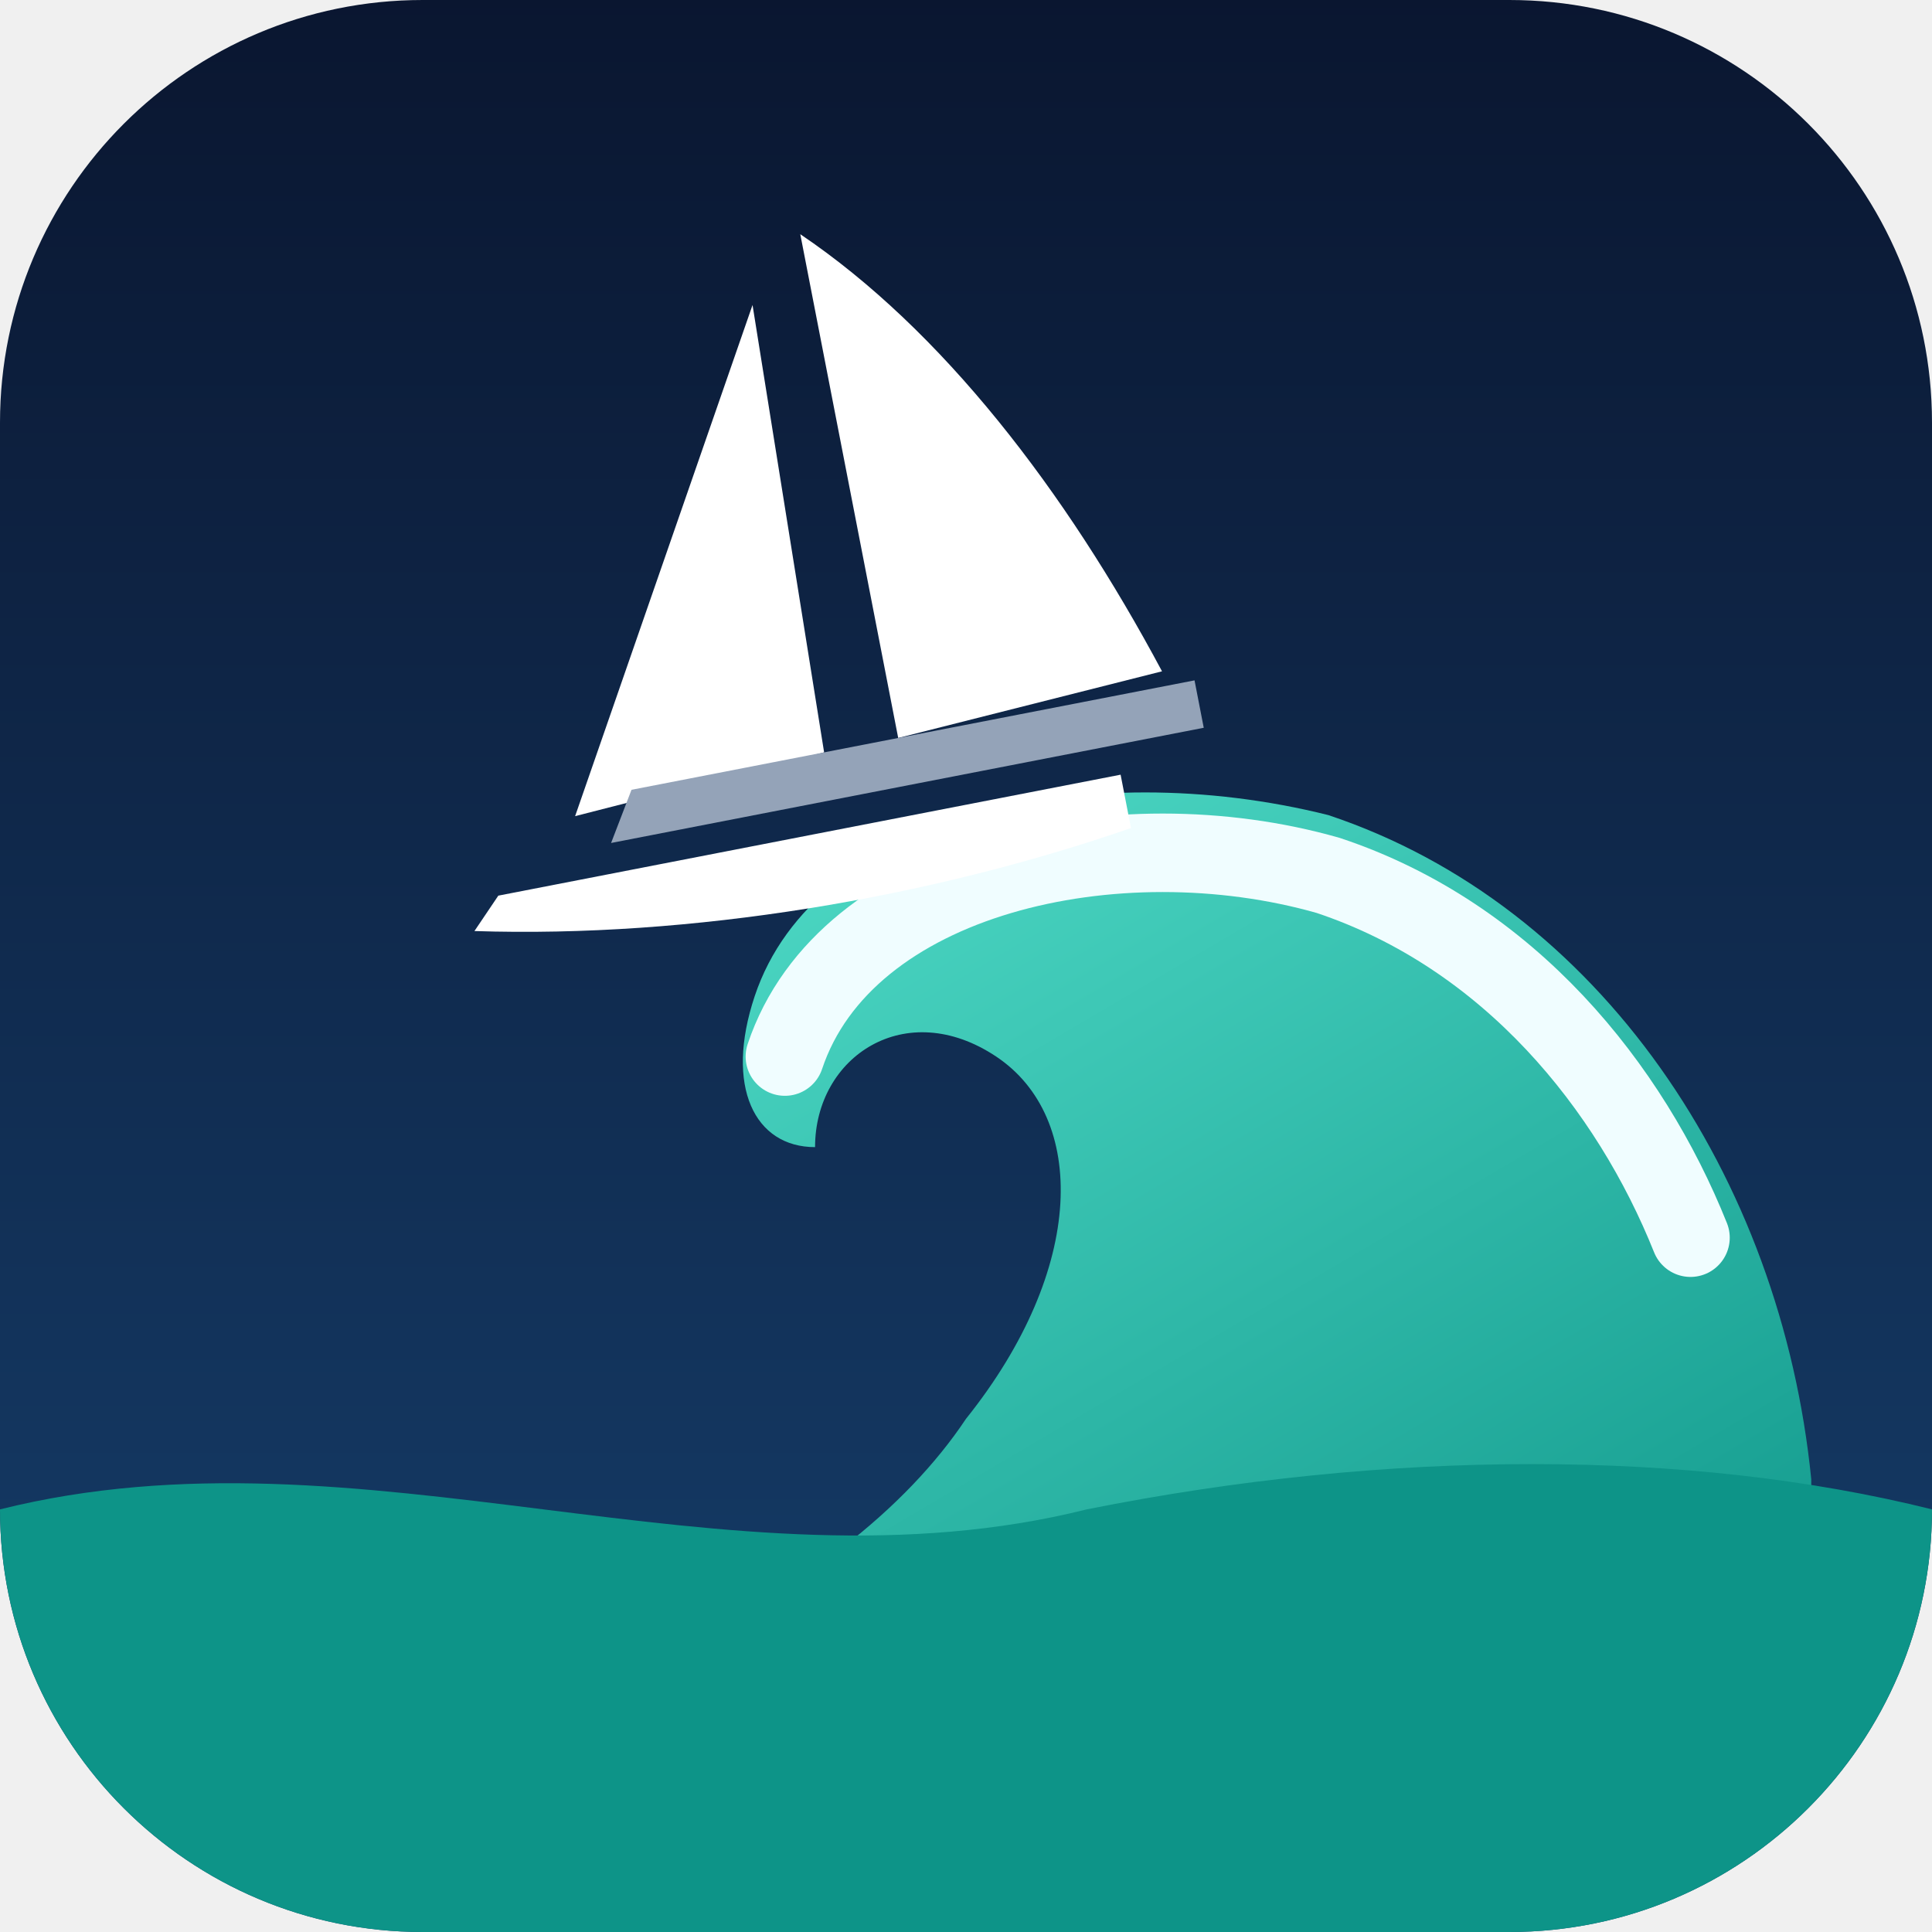
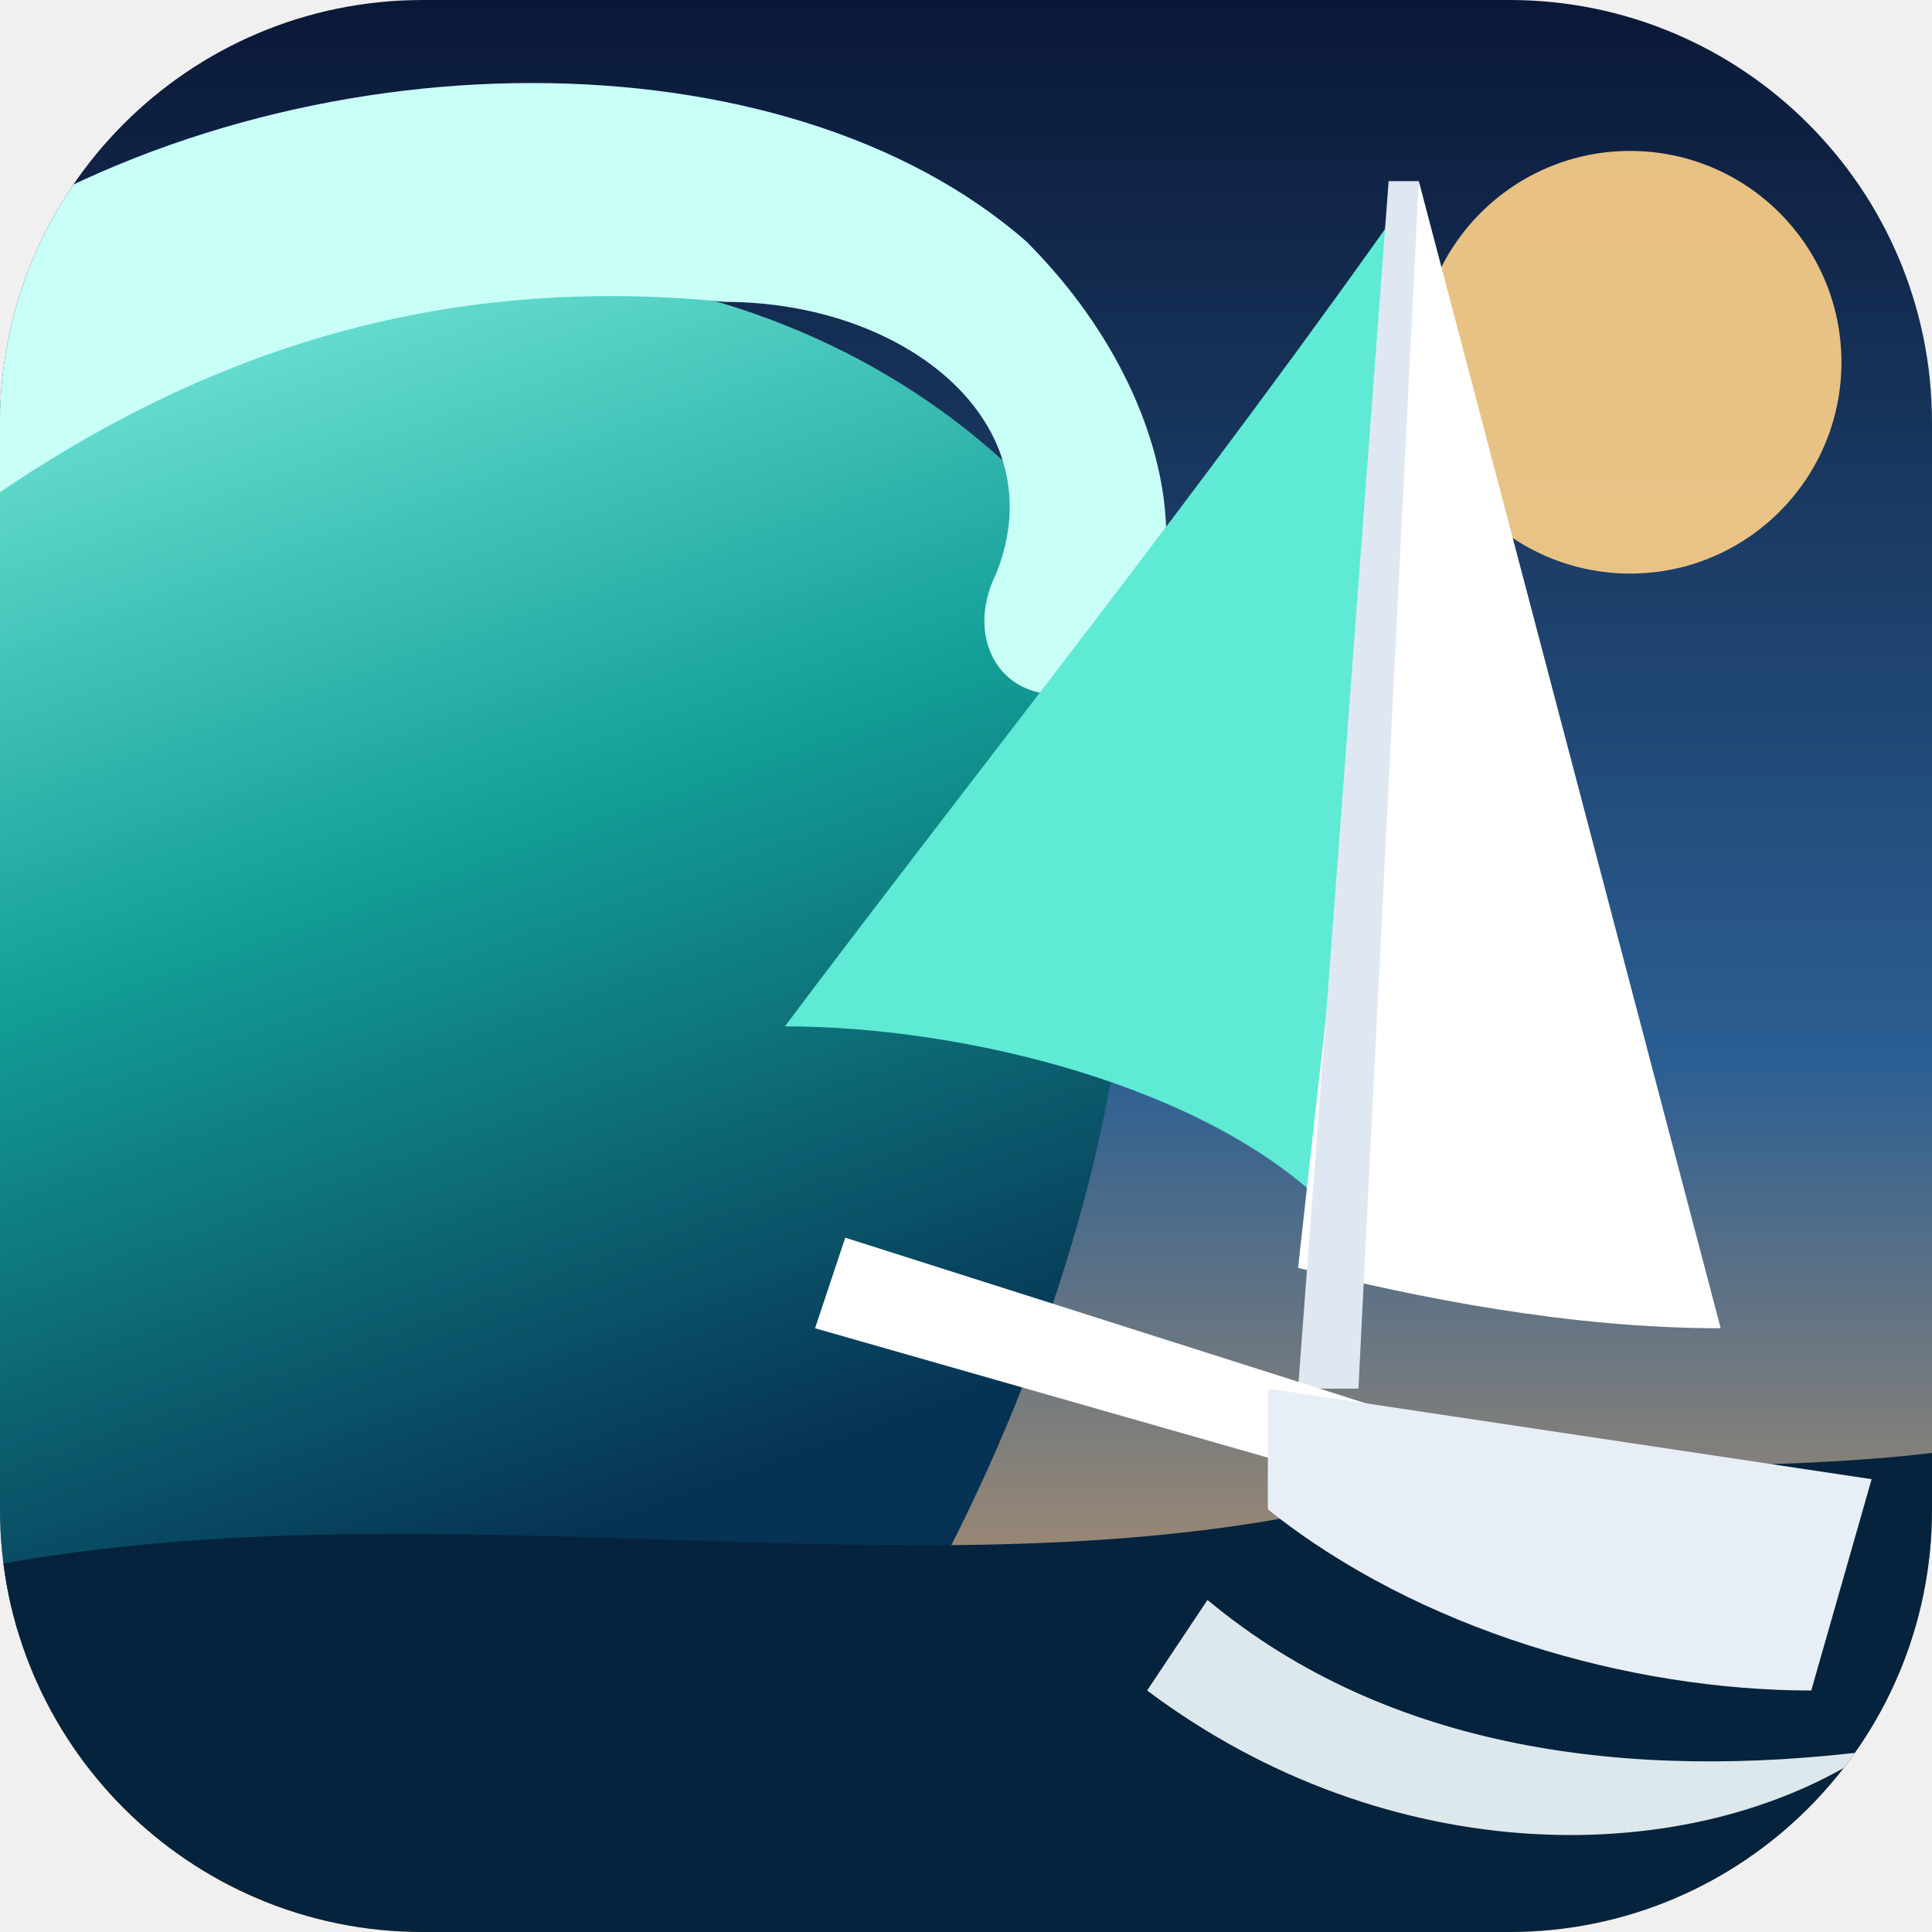
<svg xmlns="http://www.w3.org/2000/svg" viewBox="0 0 64 64" width="64" height="64">
  <defs>
+     <clipPath id="t">
+       <rect width="64" height="64" rx="14" />
+     </clipPath>
    <linearGradient id="sky" x1="0" y1="0" x2="0" y2="1">
-       <stop offset="0" stop-color="#0a1630" />
-       <stop offset="1" stop-color="#16406e" />
+       <stop offset="0" stop-color="#0a1736" />
+       <stop offset="0.55" stop-color="#2b5f93" />
+       <stop offset="1" stop-color="#f0a85c" />
    </linearGradient>
-     <linearGradient id="wave" x1="0" y1="0" x2="1" y2="1">
-       <stop offset="0" stop-color="#5eead4" />
-       <stop offset="1" stop-color="#0d9488" />
+     <linearGradient id="face" x1="0" y1="0" x2="0.3" y2="1">
+       <stop offset="0" stop-color="#7ff0e0" />
+       <stop offset="0.5" stop-color="#139f98" />
+       <stop offset="1" stop-color="#063253" />
    </linearGradient>
  </defs>
-   <rect width="64" height="64" rx="14" fill="url(#sky)" />
-   <g transform="translate(0 5)">
-     <path fill="url(#wave)" d="M4 54 C18 53 28 48 32 42 C36 37 36 32 33 30 C30 28 27 30 27 33     C25 33 24 31 25 28 C27 22 36 20 44 22 C53 25 59 34 60 44 L60 54 Z" />
-     <path fill="none" stroke="#f0fdff" stroke-width="2.6" stroke-linecap="round" d="M26 30 C28 24 37 22 44 24 C50 26 54 31 56 36" />
-   </g>
-   <path fill="#0d9488" d="M0 50 C12 47 24 53 36 50 C46 48 56 48 64 50 L64 50     A14 14 0 0 1 50 64 L14 64 A14 14 0 0 1 0 50 Z" />
-   <g transform="translate(27 26) rotate(-11)">
-     <path fill="#ffffff" d="M3 -18 L3 -1 L12 -1.5 C10 -8 7 -14 3 -18 Z" />
-     <path fill="#ffffff" d="M1 -16 L-8 -0.5 L0.5 -1 Z" />
-     <path fill="#94a3b8" d="M-6 -1 L13 -1 L13 0.6 L-7 0.6 Z" />
-     <path fill="#ffffff" d="M-11 1.6 L10 1.6 L10 3.4 C3 4.4 -5 4.2 -12 2.6 Z" />
+   <g clip-path="url(#t)">
+     <rect width="64" height="64" fill="url(#sky)" />
+     <circle cx="54" cy="12" r="7" fill="#ffd28a" opacity="0.9" />
+     <path fill="url(#face)" d="M-1 14 C12 6 26 8 34 16 C40 24 38 40 30 54 L-1 54 Z" />
+     <path fill="#c8fff7" d="M-1 8 C10 1 26 1 34 8 C40 14 40 22 35 23 C33 23 32 21 33 19       C35 14 30 10 24 10 C14 9 6 12 -1 17 Z" />
+     <path fill="#06233d" d="M-1 52 C14 49 30 53 44 50 C52 48 58 49 65 48 L65 65 L-1 65 Z" />
+     <path fill="#5eead4" d="M47 6 C40 16 32 26 26 34 C32 34 40 36 44 40 Z" />
+     <path fill="#ffffff" d="M47 6 L57 44 C52 44 47 43 43 42 Z" />
+     <path fill="#dfe8f2" d="M46 6 L47 6 L45 46 L43 46 Z" />
+     <path fill="#ffffff" d="M28 41 L50 48 L48 50 L27 44 Z" />
+     <path fill="#e8eef6" d="M42 46 L62 49 L60 56 C54 56 47 54 42 50 Z" />
+     <path fill="#f4feff" d="M40 53 C46 58 54 59 62 58 C56 62 46 62 38 56 Z" opacity="0.9" />
  </g>
</svg>
